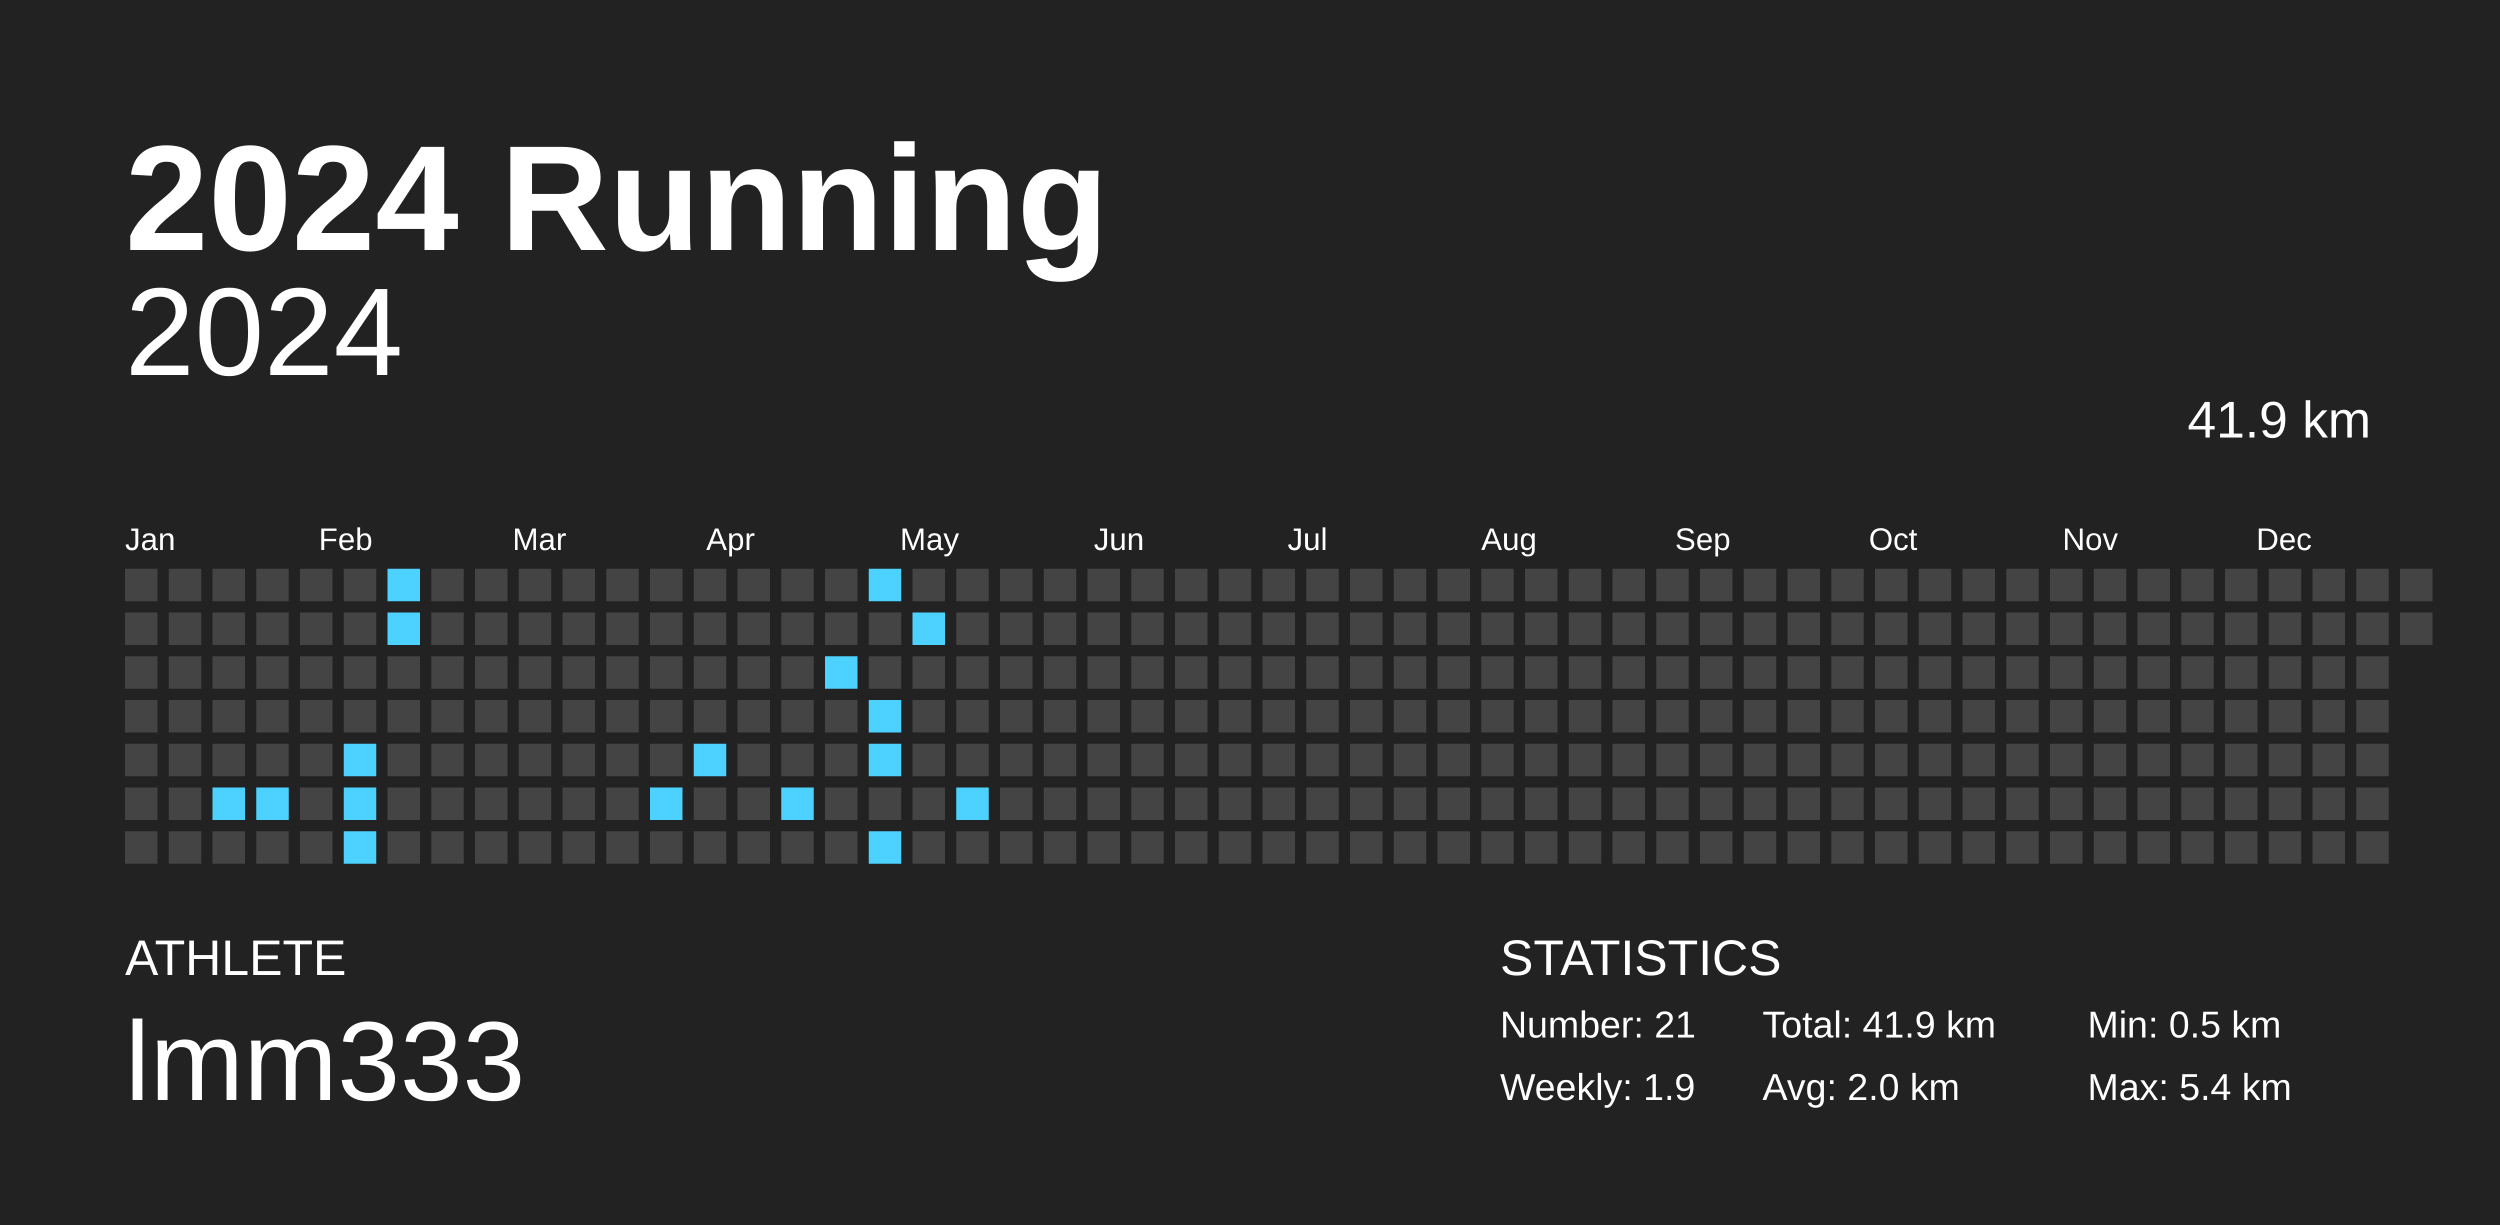
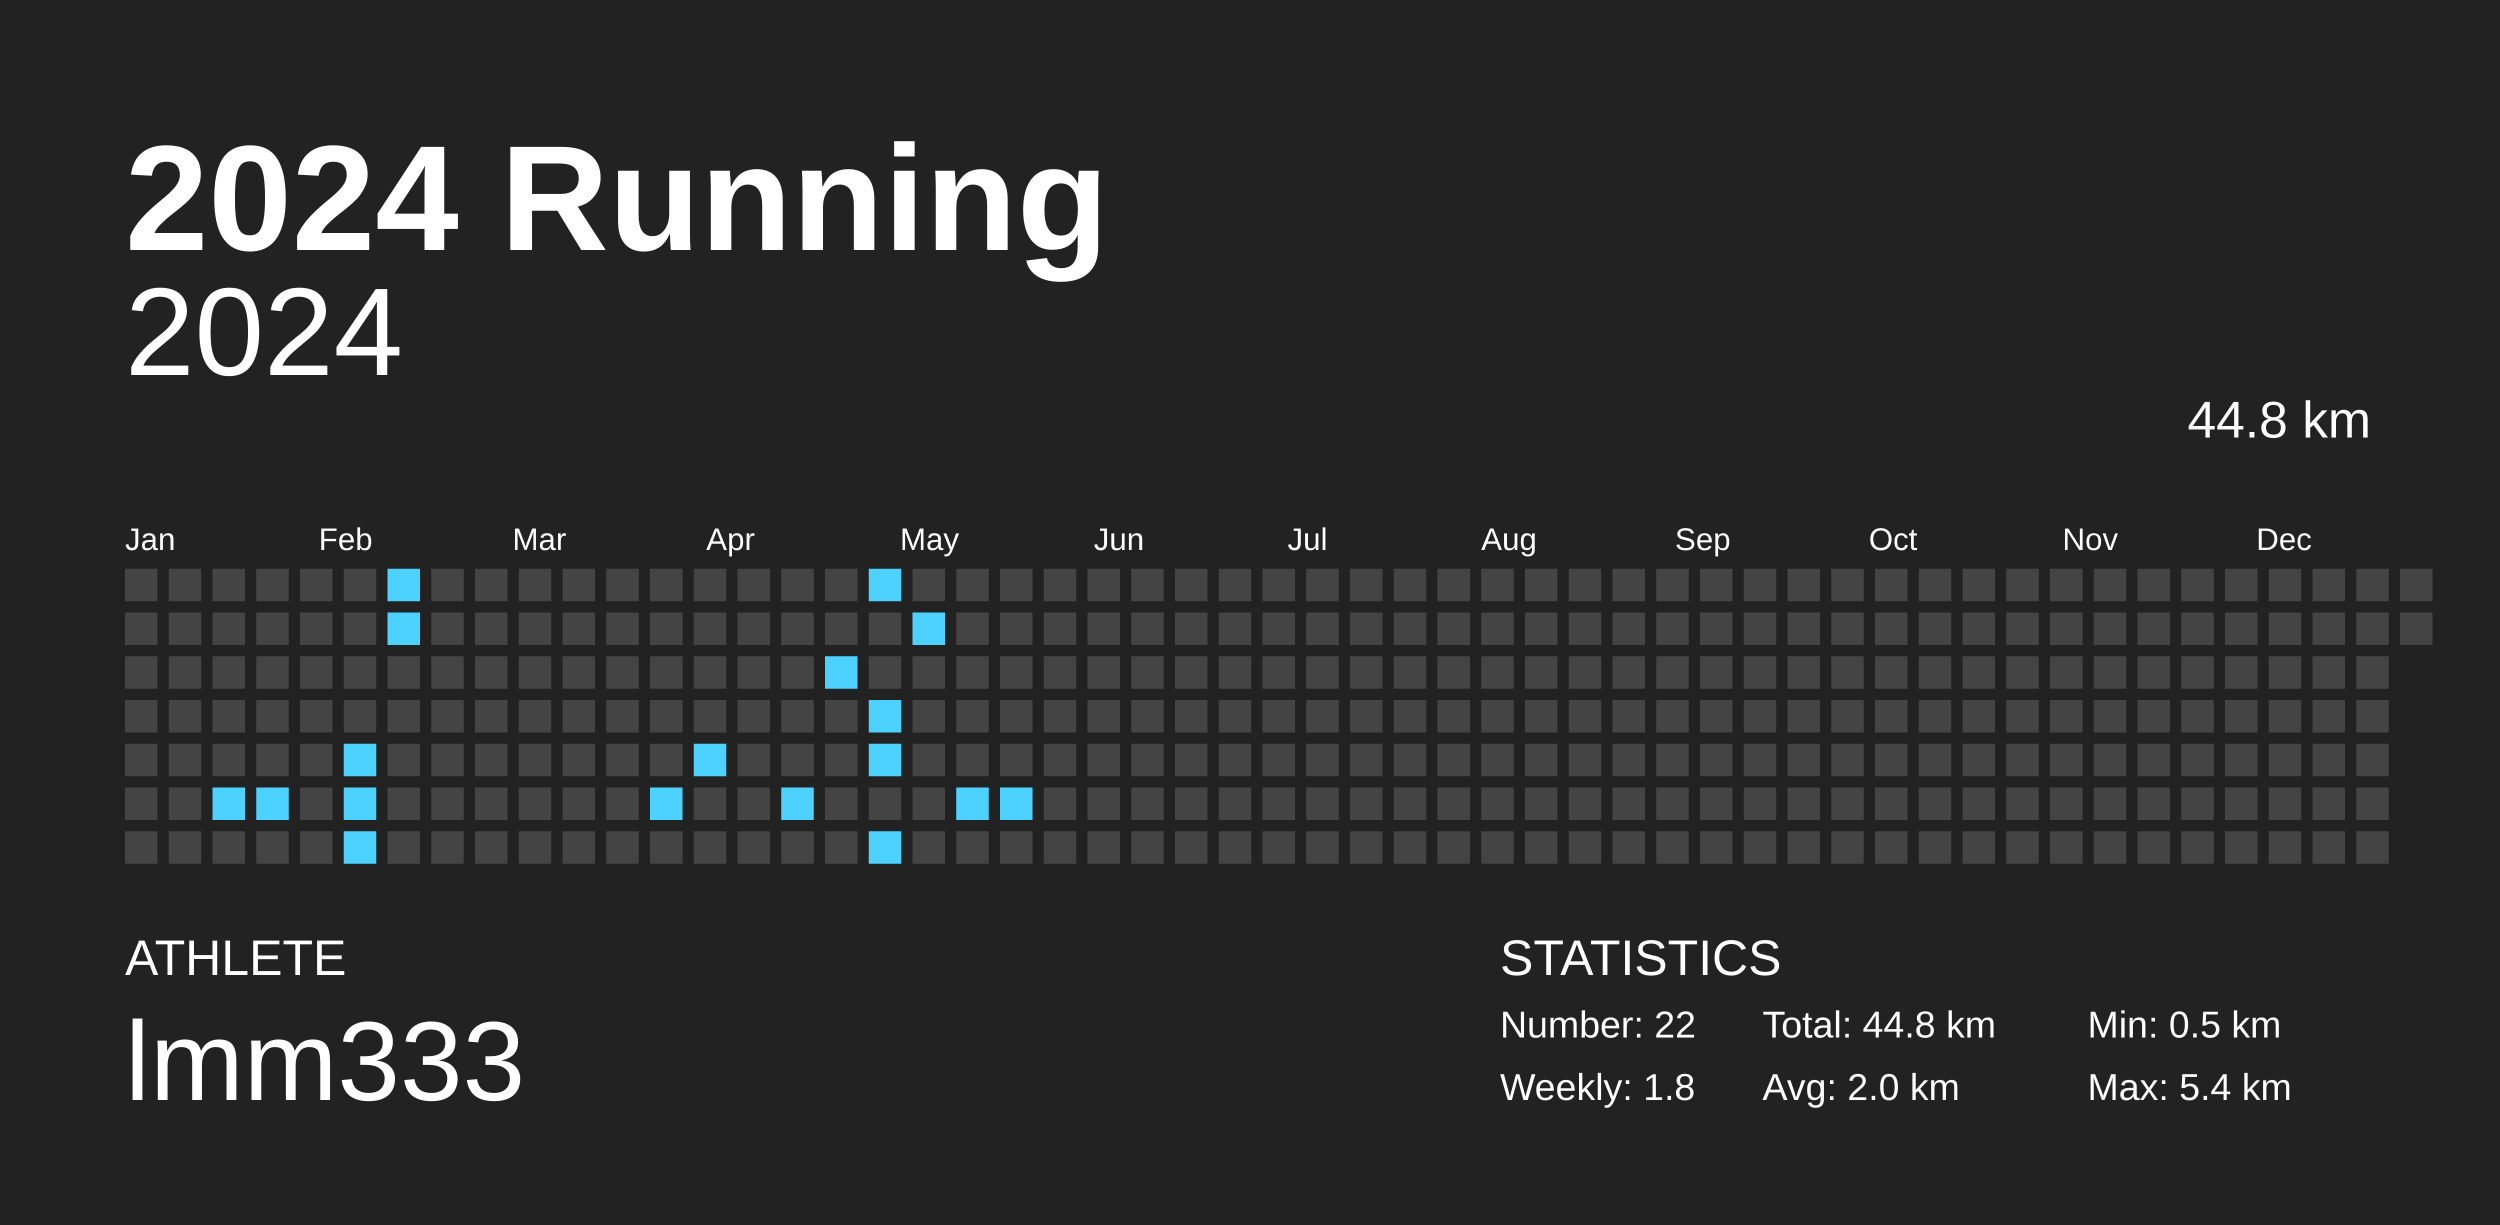
<svg xmlns="http://www.w3.org/2000/svg" baseProfile="full" height="98mm" version="1.1" viewBox="0,0,200,98" width="200mm">
  <defs />
  <rect fill="#222222" height="98" width="200" x="0" y="0" />
  <text fill="#FFFFFF" style="font-size:12px; font-family:Arial; font-weight:bold;" x="10" y="20">2024 Running</text>
  <text fill="#FFFFFF" style="font-size:4px; font-family:Arial" x="10" y="78">ATHLETE</text>
  <text fill="#FFFFFF" style="font-size:9px; font-family:Arial" x="10" y="88">lmm333</text>
  <text fill="#FFFFFF" style="font-size:4px; font-family:Arial" x="120" y="78">STATISTICS</text>
-   <text fill="#FFFFFF" style="font-size:3px; font-family:Arial" x="120" y="83">Number: 21</text>
-   <text fill="#FFFFFF" style="font-size:3px; font-family:Arial" x="120" y="88">Weekly: 1.9</text>
-   <text fill="#FFFFFF" style="font-size:3px; font-family:Arial" x="141" y="83">Total: 41.9 km</text>
+   <text fill="#FFFFFF" style="font-size:3px; font-family:Arial" x="120" y="83">Number: 22</text>
+   <text fill="#FFFFFF" style="font-size:3px; font-family:Arial" x="120" y="88">Weekly: 1.8</text>
+   <text fill="#FFFFFF" style="font-size:3px; font-family:Arial" x="141" y="83">Total: 44.8 km</text>
  <text fill="#FFFFFF" style="font-size:3px; font-family:Arial" x="141" y="88">Avg: 2.0 km</text>
  <text fill="#FFFFFF" style="font-size:3px; font-family:Arial" x="167" y="83">Min: 0.5 km</text>
  <text fill="#FFFFFF" style="font-size:3px; font-family:Arial" x="167" y="88">Max: 5.4 km</text>
  <text alignment-baseline="hanging" fill="#FFFFFF" style="font-size:10.0px; font-family:Arial;" x="10" y="30">2024</text>
-   <text alignment-baseline="hanging" fill="#FFFFFF" style="font-size:4.125px; font-family:Arial;" x="175" y="35">41.9 km</text>
+   <text alignment-baseline="hanging" fill="#FFFFFF" style="font-size:4.125px; font-family:Arial;" x="175" y="35">44.8 km</text>
  <text fill="#FFFFFF" style="font-size:2.5px; font-family:Arial" x="10.0" y="44">Jan</text>
  <text fill="#FFFFFF" style="font-size:2.5px; font-family:Arial" x="25.5" y="44">Feb</text>
  <text fill="#FFFFFF" style="font-size:2.5px; font-family:Arial" x="41.0" y="44">Mar</text>
  <text fill="#FFFFFF" style="font-size:2.5px; font-family:Arial" x="56.5" y="44">Apr</text>
  <text fill="#FFFFFF" style="font-size:2.5px; font-family:Arial" x="72.0" y="44">May</text>
  <text fill="#FFFFFF" style="font-size:2.5px; font-family:Arial" x="87.5" y="44">Jun</text>
  <text fill="#FFFFFF" style="font-size:2.5px; font-family:Arial" x="103.0" y="44">Jul</text>
  <text fill="#FFFFFF" style="font-size:2.5px; font-family:Arial" x="118.5" y="44">Aug</text>
  <text fill="#FFFFFF" style="font-size:2.5px; font-family:Arial" x="134.0" y="44">Sep</text>
  <text fill="#FFFFFF" style="font-size:2.5px; font-family:Arial" x="149.5" y="44">Oct</text>
  <text fill="#FFFFFF" style="font-size:2.5px; font-family:Arial" x="165.0" y="44">Nov</text>
  <text fill="#FFFFFF" style="font-size:2.5px; font-family:Arial" x="180.5" y="44">Dec</text>
  <rect fill="#444444" height="2.6" width="2.6" x="10.0" y="45.5" />
  <rect fill="#444444" height="2.6" width="2.6" x="10.0" y="49.0" />
  <rect fill="#444444" height="2.6" width="2.6" x="10.0" y="52.5" />
  <rect fill="#444444" height="2.6" width="2.6" x="10.0" y="56.0" />
  <rect fill="#444444" height="2.6" width="2.6" x="10.0" y="59.5" />
  <rect fill="#444444" height="2.6" width="2.6" x="10.0" y="63.0" />
  <rect fill="#444444" height="2.6" width="2.6" x="10.0" y="66.5" />
  <rect fill="#444444" height="2.6" width="2.6" x="13.5" y="45.5" />
  <rect fill="#444444" height="2.6" width="2.6" x="13.5" y="49.0" />
  <rect fill="#444444" height="2.6" width="2.6" x="13.5" y="52.5" />
  <rect fill="#444444" height="2.6" width="2.6" x="13.5" y="56.0" />
  <rect fill="#444444" height="2.6" width="2.6" x="13.5" y="59.5" />
  <rect fill="#444444" height="2.6" width="2.6" x="13.5" y="63.0" />
  <rect fill="#444444" height="2.6" width="2.6" x="13.5" y="66.5" />
  <rect fill="#444444" height="2.6" width="2.6" x="17.0" y="45.5" />
  <rect fill="#444444" height="2.6" width="2.6" x="17.0" y="49.0" />
  <rect fill="#444444" height="2.6" width="2.6" x="17.0" y="52.5" />
  <rect fill="#444444" height="2.6" width="2.6" x="17.0" y="56.0" />
  <rect fill="#444444" height="2.6" width="2.6" x="17.0" y="59.5" />
  <rect fill="#4dd2ff" height="2.6" width="2.6" x="17.0" y="63.0" />
  <rect fill="#444444" height="2.6" width="2.6" x="17.0" y="66.5" />
  <rect fill="#444444" height="2.6" width="2.6" x="20.5" y="45.5" />
  <rect fill="#444444" height="2.6" width="2.6" x="20.5" y="49.0" />
  <rect fill="#444444" height="2.6" width="2.6" x="20.5" y="52.5" />
  <rect fill="#444444" height="2.6" width="2.6" x="20.5" y="56.0" />
  <rect fill="#444444" height="2.6" width="2.6" x="20.5" y="59.5" />
  <rect fill="#4dd2ff" height="2.6" width="2.6" x="20.5" y="63.0" />
  <rect fill="#444444" height="2.6" width="2.6" x="20.5" y="66.5" />
  <rect fill="#444444" height="2.6" width="2.6" x="24.0" y="45.5" />
  <rect fill="#444444" height="2.6" width="2.6" x="24.0" y="49.0" />
  <rect fill="#444444" height="2.6" width="2.6" x="24.0" y="52.5" />
  <rect fill="#444444" height="2.6" width="2.6" x="24.0" y="56.0" />
  <rect fill="#444444" height="2.6" width="2.6" x="24.0" y="59.5" />
  <rect fill="#444444" height="2.6" width="2.6" x="24.0" y="63.0" />
  <rect fill="#444444" height="2.6" width="2.6" x="24.0" y="66.5" />
  <rect fill="#444444" height="2.6" width="2.6" x="27.5" y="45.5" />
  <rect fill="#444444" height="2.6" width="2.6" x="27.5" y="49.0" />
  <rect fill="#444444" height="2.6" width="2.6" x="27.5" y="52.5" />
  <rect fill="#444444" height="2.6" width="2.6" x="27.5" y="56.0" />
  <rect fill="#4dd2ff" height="2.6" width="2.6" x="27.5" y="59.5" />
  <rect fill="#4dd2ff" height="2.6" width="2.6" x="27.5" y="63.0" />
  <rect fill="#4dd2ff" height="2.6" width="2.6" x="27.5" y="66.5" />
  <rect fill="#4dd2ff" height="2.6" width="2.6" x="31.0" y="45.5" />
  <rect fill="#4dd2ff" height="2.6" width="2.6" x="31.0" y="49.0" />
  <rect fill="#444444" height="2.6" width="2.6" x="31.0" y="52.5" />
  <rect fill="#444444" height="2.6" width="2.6" x="31.0" y="56.0" />
  <rect fill="#444444" height="2.6" width="2.6" x="31.0" y="59.5" />
  <rect fill="#444444" height="2.6" width="2.6" x="31.0" y="63.0" />
  <rect fill="#444444" height="2.6" width="2.6" x="31.0" y="66.5" />
  <rect fill="#444444" height="2.6" width="2.6" x="34.5" y="45.5" />
  <rect fill="#444444" height="2.6" width="2.6" x="34.5" y="49.0" />
  <rect fill="#444444" height="2.6" width="2.6" x="34.5" y="52.5" />
  <rect fill="#444444" height="2.6" width="2.6" x="34.5" y="56.0" />
  <rect fill="#444444" height="2.6" width="2.6" x="34.5" y="59.5" />
  <rect fill="#444444" height="2.6" width="2.6" x="34.5" y="63.0" />
  <rect fill="#444444" height="2.6" width="2.6" x="34.5" y="66.5" />
  <rect fill="#444444" height="2.6" width="2.6" x="38.0" y="45.5" />
  <rect fill="#444444" height="2.6" width="2.6" x="38.0" y="49.0" />
  <rect fill="#444444" height="2.6" width="2.6" x="38.0" y="52.5" />
  <rect fill="#444444" height="2.6" width="2.6" x="38.0" y="56.0" />
  <rect fill="#444444" height="2.6" width="2.6" x="38.0" y="59.5" />
  <rect fill="#444444" height="2.6" width="2.6" x="38.0" y="63.0" />
  <rect fill="#444444" height="2.6" width="2.6" x="38.0" y="66.5" />
  <rect fill="#444444" height="2.6" width="2.6" x="41.5" y="45.5" />
  <rect fill="#444444" height="2.6" width="2.6" x="41.5" y="49.0" />
  <rect fill="#444444" height="2.6" width="2.6" x="41.5" y="52.5" />
  <rect fill="#444444" height="2.6" width="2.6" x="41.5" y="56.0" />
  <rect fill="#444444" height="2.6" width="2.6" x="41.5" y="59.5" />
  <rect fill="#444444" height="2.6" width="2.6" x="41.5" y="63.0" />
  <rect fill="#444444" height="2.6" width="2.6" x="41.5" y="66.5" />
  <rect fill="#444444" height="2.6" width="2.6" x="45.0" y="45.5" />
  <rect fill="#444444" height="2.6" width="2.6" x="45.0" y="49.0" />
  <rect fill="#444444" height="2.6" width="2.6" x="45.0" y="52.5" />
  <rect fill="#444444" height="2.6" width="2.6" x="45.0" y="56.0" />
  <rect fill="#444444" height="2.6" width="2.6" x="45.0" y="59.5" />
  <rect fill="#444444" height="2.6" width="2.6" x="45.0" y="63.0" />
  <rect fill="#444444" height="2.6" width="2.6" x="45.0" y="66.5" />
  <rect fill="#444444" height="2.6" width="2.6" x="48.5" y="45.5" />
  <rect fill="#444444" height="2.6" width="2.6" x="48.5" y="49.0" />
  <rect fill="#444444" height="2.6" width="2.6" x="48.5" y="52.5" />
  <rect fill="#444444" height="2.6" width="2.6" x="48.5" y="56.0" />
  <rect fill="#444444" height="2.6" width="2.6" x="48.5" y="59.5" />
  <rect fill="#444444" height="2.6" width="2.6" x="48.5" y="63.0" />
  <rect fill="#444444" height="2.6" width="2.6" x="48.5" y="66.5" />
  <rect fill="#444444" height="2.6" width="2.6" x="52.0" y="45.5" />
  <rect fill="#444444" height="2.6" width="2.6" x="52.0" y="49.0" />
  <rect fill="#444444" height="2.6" width="2.6" x="52.0" y="52.5" />
  <rect fill="#444444" height="2.6" width="2.6" x="52.0" y="56.0" />
  <rect fill="#444444" height="2.6" width="2.6" x="52.0" y="59.5" />
  <rect fill="#4dd2ff" height="2.6" width="2.6" x="52.0" y="63.0" />
  <rect fill="#444444" height="2.6" width="2.6" x="52.0" y="66.5" />
  <rect fill="#444444" height="2.6" width="2.6" x="55.5" y="45.5" />
  <rect fill="#444444" height="2.6" width="2.6" x="55.5" y="49.0" />
  <rect fill="#444444" height="2.6" width="2.6" x="55.5" y="52.5" />
  <rect fill="#444444" height="2.6" width="2.6" x="55.5" y="56.0" />
  <rect fill="#4dd2ff" height="2.6" width="2.6" x="55.5" y="59.5" />
  <rect fill="#444444" height="2.6" width="2.6" x="55.5" y="63.0" />
  <rect fill="#444444" height="2.6" width="2.6" x="55.5" y="66.5" />
  <rect fill="#444444" height="2.6" width="2.6" x="59.0" y="45.5" />
  <rect fill="#444444" height="2.6" width="2.6" x="59.0" y="49.0" />
  <rect fill="#444444" height="2.6" width="2.6" x="59.0" y="52.5" />
  <rect fill="#444444" height="2.6" width="2.6" x="59.0" y="56.0" />
  <rect fill="#444444" height="2.6" width="2.6" x="59.0" y="59.5" />
  <rect fill="#444444" height="2.6" width="2.6" x="59.0" y="63.0" />
  <rect fill="#444444" height="2.6" width="2.6" x="59.0" y="66.5" />
  <rect fill="#444444" height="2.6" width="2.6" x="62.5" y="45.5" />
  <rect fill="#444444" height="2.6" width="2.6" x="62.5" y="49.0" />
  <rect fill="#444444" height="2.6" width="2.6" x="62.5" y="52.5" />
  <rect fill="#444444" height="2.6" width="2.6" x="62.5" y="56.0" />
  <rect fill="#444444" height="2.6" width="2.6" x="62.5" y="59.5" />
  <rect fill="#4dd2ff" height="2.6" width="2.6" x="62.5" y="63.0" />
  <rect fill="#444444" height="2.6" width="2.6" x="62.5" y="66.5" />
  <rect fill="#444444" height="2.6" width="2.6" x="66.0" y="45.5" />
  <rect fill="#444444" height="2.6" width="2.6" x="66.0" y="49.0" />
  <rect fill="#4dd2ff" height="2.6" width="2.6" x="66.0" y="52.5" />
  <rect fill="#444444" height="2.6" width="2.6" x="66.0" y="56.0" />
  <rect fill="#444444" height="2.6" width="2.6" x="66.0" y="59.5" />
  <rect fill="#444444" height="2.6" width="2.6" x="66.0" y="63.0" />
  <rect fill="#444444" height="2.6" width="2.6" x="66.0" y="66.5" />
  <rect fill="#4dd2ff" height="2.6" width="2.6" x="69.5" y="45.5" />
  <rect fill="#444444" height="2.6" width="2.6" x="69.5" y="49.0" />
  <rect fill="#444444" height="2.6" width="2.6" x="69.5" y="52.5" />
  <rect fill="#4dd2ff" height="2.6" width="2.6" x="69.5" y="56.0" />
  <rect fill="#4dd2ff" height="2.6" width="2.6" x="69.5" y="59.5" />
  <rect fill="#444444" height="2.6" width="2.6" x="69.5" y="63.0" />
  <rect fill="#4dd2ff" height="2.6" width="2.6" x="69.5" y="66.5" />
  <rect fill="#444444" height="2.6" width="2.6" x="73.0" y="45.5" />
  <rect fill="#4dd2ff" height="2.6" width="2.6" x="73.0" y="49.0" />
  <rect fill="#444444" height="2.6" width="2.6" x="73.0" y="52.5" />
  <rect fill="#444444" height="2.6" width="2.6" x="73.0" y="56.0" />
  <rect fill="#444444" height="2.6" width="2.6" x="73.0" y="59.5" />
  <rect fill="#444444" height="2.6" width="2.6" x="73.0" y="63.0" />
  <rect fill="#444444" height="2.6" width="2.6" x="73.0" y="66.5" />
  <rect fill="#444444" height="2.6" width="2.6" x="76.5" y="45.5" />
  <rect fill="#444444" height="2.6" width="2.6" x="76.5" y="49.0" />
  <rect fill="#444444" height="2.6" width="2.6" x="76.5" y="52.5" />
  <rect fill="#444444" height="2.6" width="2.6" x="76.5" y="56.0" />
  <rect fill="#444444" height="2.6" width="2.6" x="76.5" y="59.5" />
  <rect fill="#4dd2ff" height="2.6" width="2.6" x="76.5" y="63.0" />
  <rect fill="#444444" height="2.6" width="2.6" x="76.5" y="66.5" />
  <rect fill="#444444" height="2.6" width="2.6" x="80.0" y="45.5" />
  <rect fill="#444444" height="2.6" width="2.6" x="80.0" y="49.0" />
  <rect fill="#444444" height="2.6" width="2.6" x="80.0" y="52.5" />
  <rect fill="#444444" height="2.6" width="2.6" x="80.0" y="56.0" />
  <rect fill="#444444" height="2.6" width="2.6" x="80.0" y="59.5" />
-   <rect fill="#444444" height="2.6" width="2.6" x="80.0" y="63.0" />
+   <rect fill="#4dd2ff" height="2.6" width="2.6" x="80.0" y="63.0" />
  <rect fill="#444444" height="2.6" width="2.6" x="80.0" y="66.5" />
  <rect fill="#444444" height="2.6" width="2.6" x="83.5" y="45.5" />
  <rect fill="#444444" height="2.6" width="2.6" x="83.5" y="49.0" />
  <rect fill="#444444" height="2.6" width="2.6" x="83.5" y="52.5" />
  <rect fill="#444444" height="2.6" width="2.6" x="83.5" y="56.0" />
  <rect fill="#444444" height="2.6" width="2.6" x="83.5" y="59.5" />
  <rect fill="#444444" height="2.6" width="2.6" x="83.5" y="63.0" />
  <rect fill="#444444" height="2.6" width="2.6" x="83.5" y="66.5" />
  <rect fill="#444444" height="2.6" width="2.6" x="87.0" y="45.5" />
  <rect fill="#444444" height="2.6" width="2.6" x="87.0" y="49.0" />
  <rect fill="#444444" height="2.6" width="2.6" x="87.0" y="52.5" />
  <rect fill="#444444" height="2.6" width="2.6" x="87.0" y="56.0" />
  <rect fill="#444444" height="2.6" width="2.6" x="87.0" y="59.5" />
  <rect fill="#444444" height="2.6" width="2.6" x="87.0" y="63.0" />
  <rect fill="#444444" height="2.6" width="2.6" x="87.0" y="66.5" />
  <rect fill="#444444" height="2.6" width="2.6" x="90.5" y="45.5" />
  <rect fill="#444444" height="2.6" width="2.6" x="90.5" y="49.0" />
  <rect fill="#444444" height="2.6" width="2.6" x="90.5" y="52.5" />
  <rect fill="#444444" height="2.6" width="2.6" x="90.5" y="56.0" />
  <rect fill="#444444" height="2.6" width="2.6" x="90.5" y="59.5" />
  <rect fill="#444444" height="2.6" width="2.6" x="90.5" y="63.0" />
  <rect fill="#444444" height="2.6" width="2.6" x="90.5" y="66.5" />
  <rect fill="#444444" height="2.6" width="2.6" x="94.0" y="45.5" />
  <rect fill="#444444" height="2.6" width="2.6" x="94.0" y="49.0" />
  <rect fill="#444444" height="2.6" width="2.6" x="94.0" y="52.5" />
  <rect fill="#444444" height="2.6" width="2.6" x="94.0" y="56.0" />
  <rect fill="#444444" height="2.6" width="2.6" x="94.0" y="59.5" />
  <rect fill="#444444" height="2.6" width="2.6" x="94.0" y="63.0" />
  <rect fill="#444444" height="2.6" width="2.6" x="94.0" y="66.5" />
  <rect fill="#444444" height="2.6" width="2.6" x="97.5" y="45.5" />
  <rect fill="#444444" height="2.6" width="2.6" x="97.5" y="49.0" />
  <rect fill="#444444" height="2.6" width="2.6" x="97.5" y="52.5" />
  <rect fill="#444444" height="2.6" width="2.6" x="97.5" y="56.0" />
  <rect fill="#444444" height="2.6" width="2.6" x="97.5" y="59.5" />
  <rect fill="#444444" height="2.6" width="2.6" x="97.5" y="63.0" />
  <rect fill="#444444" height="2.6" width="2.6" x="97.5" y="66.5" />
  <rect fill="#444444" height="2.6" width="2.6" x="101.0" y="45.5" />
  <rect fill="#444444" height="2.6" width="2.6" x="101.0" y="49.0" />
  <rect fill="#444444" height="2.6" width="2.6" x="101.0" y="52.5" />
  <rect fill="#444444" height="2.6" width="2.6" x="101.0" y="56.0" />
  <rect fill="#444444" height="2.6" width="2.6" x="101.0" y="59.5" />
  <rect fill="#444444" height="2.6" width="2.6" x="101.0" y="63.0" />
  <rect fill="#444444" height="2.6" width="2.6" x="101.0" y="66.5" />
  <rect fill="#444444" height="2.6" width="2.6" x="104.5" y="45.5" />
  <rect fill="#444444" height="2.6" width="2.6" x="104.5" y="49.0" />
  <rect fill="#444444" height="2.6" width="2.6" x="104.5" y="52.5" />
  <rect fill="#444444" height="2.6" width="2.6" x="104.5" y="56.0" />
  <rect fill="#444444" height="2.6" width="2.6" x="104.5" y="59.5" />
  <rect fill="#444444" height="2.6" width="2.6" x="104.5" y="63.0" />
  <rect fill="#444444" height="2.6" width="2.6" x="104.5" y="66.5" />
  <rect fill="#444444" height="2.6" width="2.6" x="108.0" y="45.5" />
  <rect fill="#444444" height="2.6" width="2.6" x="108.0" y="49.0" />
  <rect fill="#444444" height="2.6" width="2.6" x="108.0" y="52.5" />
  <rect fill="#444444" height="2.6" width="2.6" x="108.0" y="56.0" />
  <rect fill="#444444" height="2.6" width="2.6" x="108.0" y="59.5" />
  <rect fill="#444444" height="2.6" width="2.6" x="108.0" y="63.0" />
  <rect fill="#444444" height="2.6" width="2.6" x="108.0" y="66.5" />
  <rect fill="#444444" height="2.6" width="2.6" x="111.5" y="45.5" />
  <rect fill="#444444" height="2.6" width="2.6" x="111.5" y="49.0" />
  <rect fill="#444444" height="2.6" width="2.6" x="111.5" y="52.5" />
  <rect fill="#444444" height="2.6" width="2.6" x="111.5" y="56.0" />
  <rect fill="#444444" height="2.6" width="2.6" x="111.5" y="59.5" />
  <rect fill="#444444" height="2.6" width="2.6" x="111.5" y="63.0" />
  <rect fill="#444444" height="2.6" width="2.6" x="111.5" y="66.5" />
  <rect fill="#444444" height="2.6" width="2.6" x="115.0" y="45.5" />
  <rect fill="#444444" height="2.6" width="2.6" x="115.0" y="49.0" />
  <rect fill="#444444" height="2.6" width="2.6" x="115.0" y="52.5" />
  <rect fill="#444444" height="2.6" width="2.6" x="115.0" y="56.0" />
  <rect fill="#444444" height="2.6" width="2.6" x="115.0" y="59.5" />
  <rect fill="#444444" height="2.6" width="2.6" x="115.0" y="63.0" />
  <rect fill="#444444" height="2.6" width="2.6" x="115.0" y="66.5" />
  <rect fill="#444444" height="2.6" width="2.6" x="118.5" y="45.5" />
  <rect fill="#444444" height="2.6" width="2.6" x="118.5" y="49.0" />
  <rect fill="#444444" height="2.6" width="2.6" x="118.5" y="52.5" />
  <rect fill="#444444" height="2.6" width="2.6" x="118.5" y="56.0" />
  <rect fill="#444444" height="2.6" width="2.6" x="118.5" y="59.5" />
  <rect fill="#444444" height="2.6" width="2.6" x="118.5" y="63.0" />
  <rect fill="#444444" height="2.6" width="2.6" x="118.5" y="66.5" />
  <rect fill="#444444" height="2.6" width="2.6" x="122.0" y="45.5" />
  <rect fill="#444444" height="2.6" width="2.6" x="122.0" y="49.0" />
  <rect fill="#444444" height="2.6" width="2.6" x="122.0" y="52.5" />
  <rect fill="#444444" height="2.6" width="2.6" x="122.0" y="56.0" />
  <rect fill="#444444" height="2.6" width="2.6" x="122.0" y="59.5" />
  <rect fill="#444444" height="2.6" width="2.6" x="122.0" y="63.0" />
  <rect fill="#444444" height="2.6" width="2.6" x="122.0" y="66.5" />
  <rect fill="#444444" height="2.6" width="2.6" x="125.5" y="45.5" />
  <rect fill="#444444" height="2.6" width="2.6" x="125.5" y="49.0" />
  <rect fill="#444444" height="2.6" width="2.6" x="125.5" y="52.5" />
  <rect fill="#444444" height="2.6" width="2.6" x="125.5" y="56.0" />
  <rect fill="#444444" height="2.6" width="2.6" x="125.5" y="59.5" />
  <rect fill="#444444" height="2.6" width="2.6" x="125.5" y="63.0" />
  <rect fill="#444444" height="2.6" width="2.6" x="125.5" y="66.5" />
  <rect fill="#444444" height="2.6" width="2.6" x="129.0" y="45.5" />
  <rect fill="#444444" height="2.6" width="2.6" x="129.0" y="49.0" />
  <rect fill="#444444" height="2.6" width="2.6" x="129.0" y="52.5" />
  <rect fill="#444444" height="2.6" width="2.6" x="129.0" y="56.0" />
  <rect fill="#444444" height="2.6" width="2.6" x="129.0" y="59.5" />
  <rect fill="#444444" height="2.6" width="2.6" x="129.0" y="63.0" />
  <rect fill="#444444" height="2.6" width="2.6" x="129.0" y="66.5" />
  <rect fill="#444444" height="2.6" width="2.6" x="132.5" y="45.5" />
  <rect fill="#444444" height="2.6" width="2.6" x="132.5" y="49.0" />
  <rect fill="#444444" height="2.6" width="2.6" x="132.5" y="52.5" />
  <rect fill="#444444" height="2.6" width="2.6" x="132.5" y="56.0" />
  <rect fill="#444444" height="2.6" width="2.6" x="132.5" y="59.5" />
  <rect fill="#444444" height="2.6" width="2.6" x="132.5" y="63.0" />
  <rect fill="#444444" height="2.6" width="2.6" x="132.5" y="66.5" />
  <rect fill="#444444" height="2.6" width="2.6" x="136.0" y="45.5" />
  <rect fill="#444444" height="2.6" width="2.6" x="136.0" y="49.0" />
  <rect fill="#444444" height="2.6" width="2.6" x="136.0" y="52.5" />
  <rect fill="#444444" height="2.6" width="2.6" x="136.0" y="56.0" />
  <rect fill="#444444" height="2.6" width="2.6" x="136.0" y="59.5" />
  <rect fill="#444444" height="2.6" width="2.6" x="136.0" y="63.0" />
  <rect fill="#444444" height="2.6" width="2.6" x="136.0" y="66.5" />
  <rect fill="#444444" height="2.6" width="2.6" x="139.5" y="45.5" />
  <rect fill="#444444" height="2.6" width="2.6" x="139.5" y="49.0" />
  <rect fill="#444444" height="2.6" width="2.6" x="139.5" y="52.5" />
  <rect fill="#444444" height="2.6" width="2.6" x="139.5" y="56.0" />
  <rect fill="#444444" height="2.6" width="2.6" x="139.5" y="59.5" />
  <rect fill="#444444" height="2.6" width="2.6" x="139.5" y="63.0" />
  <rect fill="#444444" height="2.6" width="2.6" x="139.5" y="66.5" />
  <rect fill="#444444" height="2.6" width="2.6" x="143.0" y="45.5" />
  <rect fill="#444444" height="2.6" width="2.6" x="143.0" y="49.0" />
  <rect fill="#444444" height="2.6" width="2.6" x="143.0" y="52.5" />
  <rect fill="#444444" height="2.6" width="2.6" x="143.0" y="56.0" />
  <rect fill="#444444" height="2.6" width="2.6" x="143.0" y="59.5" />
  <rect fill="#444444" height="2.6" width="2.6" x="143.0" y="63.0" />
  <rect fill="#444444" height="2.6" width="2.6" x="143.0" y="66.5" />
  <rect fill="#444444" height="2.6" width="2.6" x="146.5" y="45.5" />
  <rect fill="#444444" height="2.6" width="2.6" x="146.5" y="49.0" />
  <rect fill="#444444" height="2.6" width="2.6" x="146.5" y="52.5" />
  <rect fill="#444444" height="2.6" width="2.6" x="146.5" y="56.0" />
  <rect fill="#444444" height="2.6" width="2.6" x="146.5" y="59.5" />
  <rect fill="#444444" height="2.6" width="2.6" x="146.5" y="63.0" />
  <rect fill="#444444" height="2.6" width="2.6" x="146.5" y="66.5" />
  <rect fill="#444444" height="2.6" width="2.6" x="150.0" y="45.5" />
  <rect fill="#444444" height="2.6" width="2.6" x="150.0" y="49.0" />
  <rect fill="#444444" height="2.6" width="2.6" x="150.0" y="52.5" />
  <rect fill="#444444" height="2.6" width="2.6" x="150.0" y="56.0" />
  <rect fill="#444444" height="2.6" width="2.6" x="150.0" y="59.5" />
  <rect fill="#444444" height="2.6" width="2.6" x="150.0" y="63.0" />
  <rect fill="#444444" height="2.6" width="2.6" x="150.0" y="66.5" />
  <rect fill="#444444" height="2.6" width="2.6" x="153.5" y="45.5" />
  <rect fill="#444444" height="2.6" width="2.6" x="153.5" y="49.0" />
  <rect fill="#444444" height="2.6" width="2.6" x="153.5" y="52.5" />
  <rect fill="#444444" height="2.6" width="2.6" x="153.5" y="56.0" />
  <rect fill="#444444" height="2.6" width="2.6" x="153.5" y="59.5" />
  <rect fill="#444444" height="2.6" width="2.6" x="153.5" y="63.0" />
  <rect fill="#444444" height="2.6" width="2.6" x="153.5" y="66.5" />
  <rect fill="#444444" height="2.6" width="2.6" x="157.0" y="45.5" />
  <rect fill="#444444" height="2.6" width="2.6" x="157.0" y="49.0" />
  <rect fill="#444444" height="2.6" width="2.6" x="157.0" y="52.5" />
  <rect fill="#444444" height="2.6" width="2.6" x="157.0" y="56.0" />
  <rect fill="#444444" height="2.6" width="2.6" x="157.0" y="59.5" />
  <rect fill="#444444" height="2.6" width="2.6" x="157.0" y="63.0" />
  <rect fill="#444444" height="2.6" width="2.6" x="157.0" y="66.5" />
  <rect fill="#444444" height="2.6" width="2.6" x="160.5" y="45.5" />
  <rect fill="#444444" height="2.6" width="2.6" x="160.5" y="49.0" />
  <rect fill="#444444" height="2.6" width="2.6" x="160.5" y="52.5" />
  <rect fill="#444444" height="2.6" width="2.6" x="160.5" y="56.0" />
  <rect fill="#444444" height="2.6" width="2.6" x="160.5" y="59.5" />
  <rect fill="#444444" height="2.6" width="2.6" x="160.5" y="63.0" />
  <rect fill="#444444" height="2.6" width="2.6" x="160.5" y="66.5" />
  <rect fill="#444444" height="2.6" width="2.6" x="164.0" y="45.5" />
  <rect fill="#444444" height="2.6" width="2.6" x="164.0" y="49.0" />
  <rect fill="#444444" height="2.6" width="2.6" x="164.0" y="52.5" />
  <rect fill="#444444" height="2.6" width="2.6" x="164.0" y="56.0" />
  <rect fill="#444444" height="2.6" width="2.6" x="164.0" y="59.5" />
  <rect fill="#444444" height="2.6" width="2.6" x="164.0" y="63.0" />
  <rect fill="#444444" height="2.6" width="2.6" x="164.0" y="66.5" />
  <rect fill="#444444" height="2.6" width="2.6" x="167.5" y="45.5" />
  <rect fill="#444444" height="2.6" width="2.6" x="167.5" y="49.0" />
  <rect fill="#444444" height="2.6" width="2.6" x="167.5" y="52.5" />
  <rect fill="#444444" height="2.6" width="2.6" x="167.5" y="56.0" />
  <rect fill="#444444" height="2.6" width="2.6" x="167.5" y="59.5" />
  <rect fill="#444444" height="2.6" width="2.6" x="167.5" y="63.0" />
  <rect fill="#444444" height="2.6" width="2.6" x="167.5" y="66.5" />
  <rect fill="#444444" height="2.6" width="2.6" x="171.0" y="45.5" />
  <rect fill="#444444" height="2.6" width="2.6" x="171.0" y="49.0" />
  <rect fill="#444444" height="2.6" width="2.6" x="171.0" y="52.5" />
  <rect fill="#444444" height="2.6" width="2.6" x="171.0" y="56.0" />
  <rect fill="#444444" height="2.6" width="2.6" x="171.0" y="59.5" />
  <rect fill="#444444" height="2.6" width="2.6" x="171.0" y="63.0" />
  <rect fill="#444444" height="2.6" width="2.6" x="171.0" y="66.5" />
  <rect fill="#444444" height="2.6" width="2.6" x="174.5" y="45.5" />
  <rect fill="#444444" height="2.6" width="2.6" x="174.5" y="49.0" />
  <rect fill="#444444" height="2.6" width="2.6" x="174.5" y="52.5" />
  <rect fill="#444444" height="2.6" width="2.6" x="174.5" y="56.0" />
  <rect fill="#444444" height="2.6" width="2.6" x="174.5" y="59.5" />
  <rect fill="#444444" height="2.6" width="2.6" x="174.5" y="63.0" />
  <rect fill="#444444" height="2.6" width="2.6" x="174.5" y="66.5" />
  <rect fill="#444444" height="2.6" width="2.6" x="178.0" y="45.5" />
  <rect fill="#444444" height="2.6" width="2.6" x="178.0" y="49.0" />
  <rect fill="#444444" height="2.6" width="2.6" x="178.0" y="52.5" />
  <rect fill="#444444" height="2.6" width="2.6" x="178.0" y="56.0" />
  <rect fill="#444444" height="2.6" width="2.6" x="178.0" y="59.5" />
  <rect fill="#444444" height="2.6" width="2.6" x="178.0" y="63.0" />
  <rect fill="#444444" height="2.6" width="2.6" x="178.0" y="66.5" />
  <rect fill="#444444" height="2.6" width="2.6" x="181.5" y="45.5" />
  <rect fill="#444444" height="2.6" width="2.6" x="181.5" y="49.0" />
  <rect fill="#444444" height="2.6" width="2.6" x="181.5" y="52.5" />
  <rect fill="#444444" height="2.6" width="2.6" x="181.5" y="56.0" />
  <rect fill="#444444" height="2.6" width="2.6" x="181.5" y="59.5" />
  <rect fill="#444444" height="2.6" width="2.6" x="181.5" y="63.0" />
  <rect fill="#444444" height="2.6" width="2.6" x="181.5" y="66.5" />
  <rect fill="#444444" height="2.6" width="2.6" x="185.0" y="45.5" />
  <rect fill="#444444" height="2.6" width="2.6" x="185.0" y="49.0" />
  <rect fill="#444444" height="2.6" width="2.6" x="185.0" y="52.5" />
  <rect fill="#444444" height="2.6" width="2.6" x="185.0" y="56.0" />
  <rect fill="#444444" height="2.6" width="2.6" x="185.0" y="59.5" />
  <rect fill="#444444" height="2.6" width="2.6" x="185.0" y="63.0" />
  <rect fill="#444444" height="2.6" width="2.6" x="185.0" y="66.5" />
  <rect fill="#444444" height="2.6" width="2.6" x="188.5" y="45.5" />
  <rect fill="#444444" height="2.6" width="2.6" x="188.5" y="49.0" />
  <rect fill="#444444" height="2.6" width="2.6" x="188.5" y="52.5" />
  <rect fill="#444444" height="2.6" width="2.6" x="188.5" y="56.0" />
  <rect fill="#444444" height="2.6" width="2.6" x="188.5" y="59.5" />
  <rect fill="#444444" height="2.6" width="2.6" x="188.5" y="63.0" />
  <rect fill="#444444" height="2.6" width="2.6" x="188.5" y="66.5" />
  <rect fill="#444444" height="2.6" width="2.6" x="192.0" y="45.5" />
  <rect fill="#444444" height="2.6" width="2.6" x="192.0" y="49.0" />
</svg>
